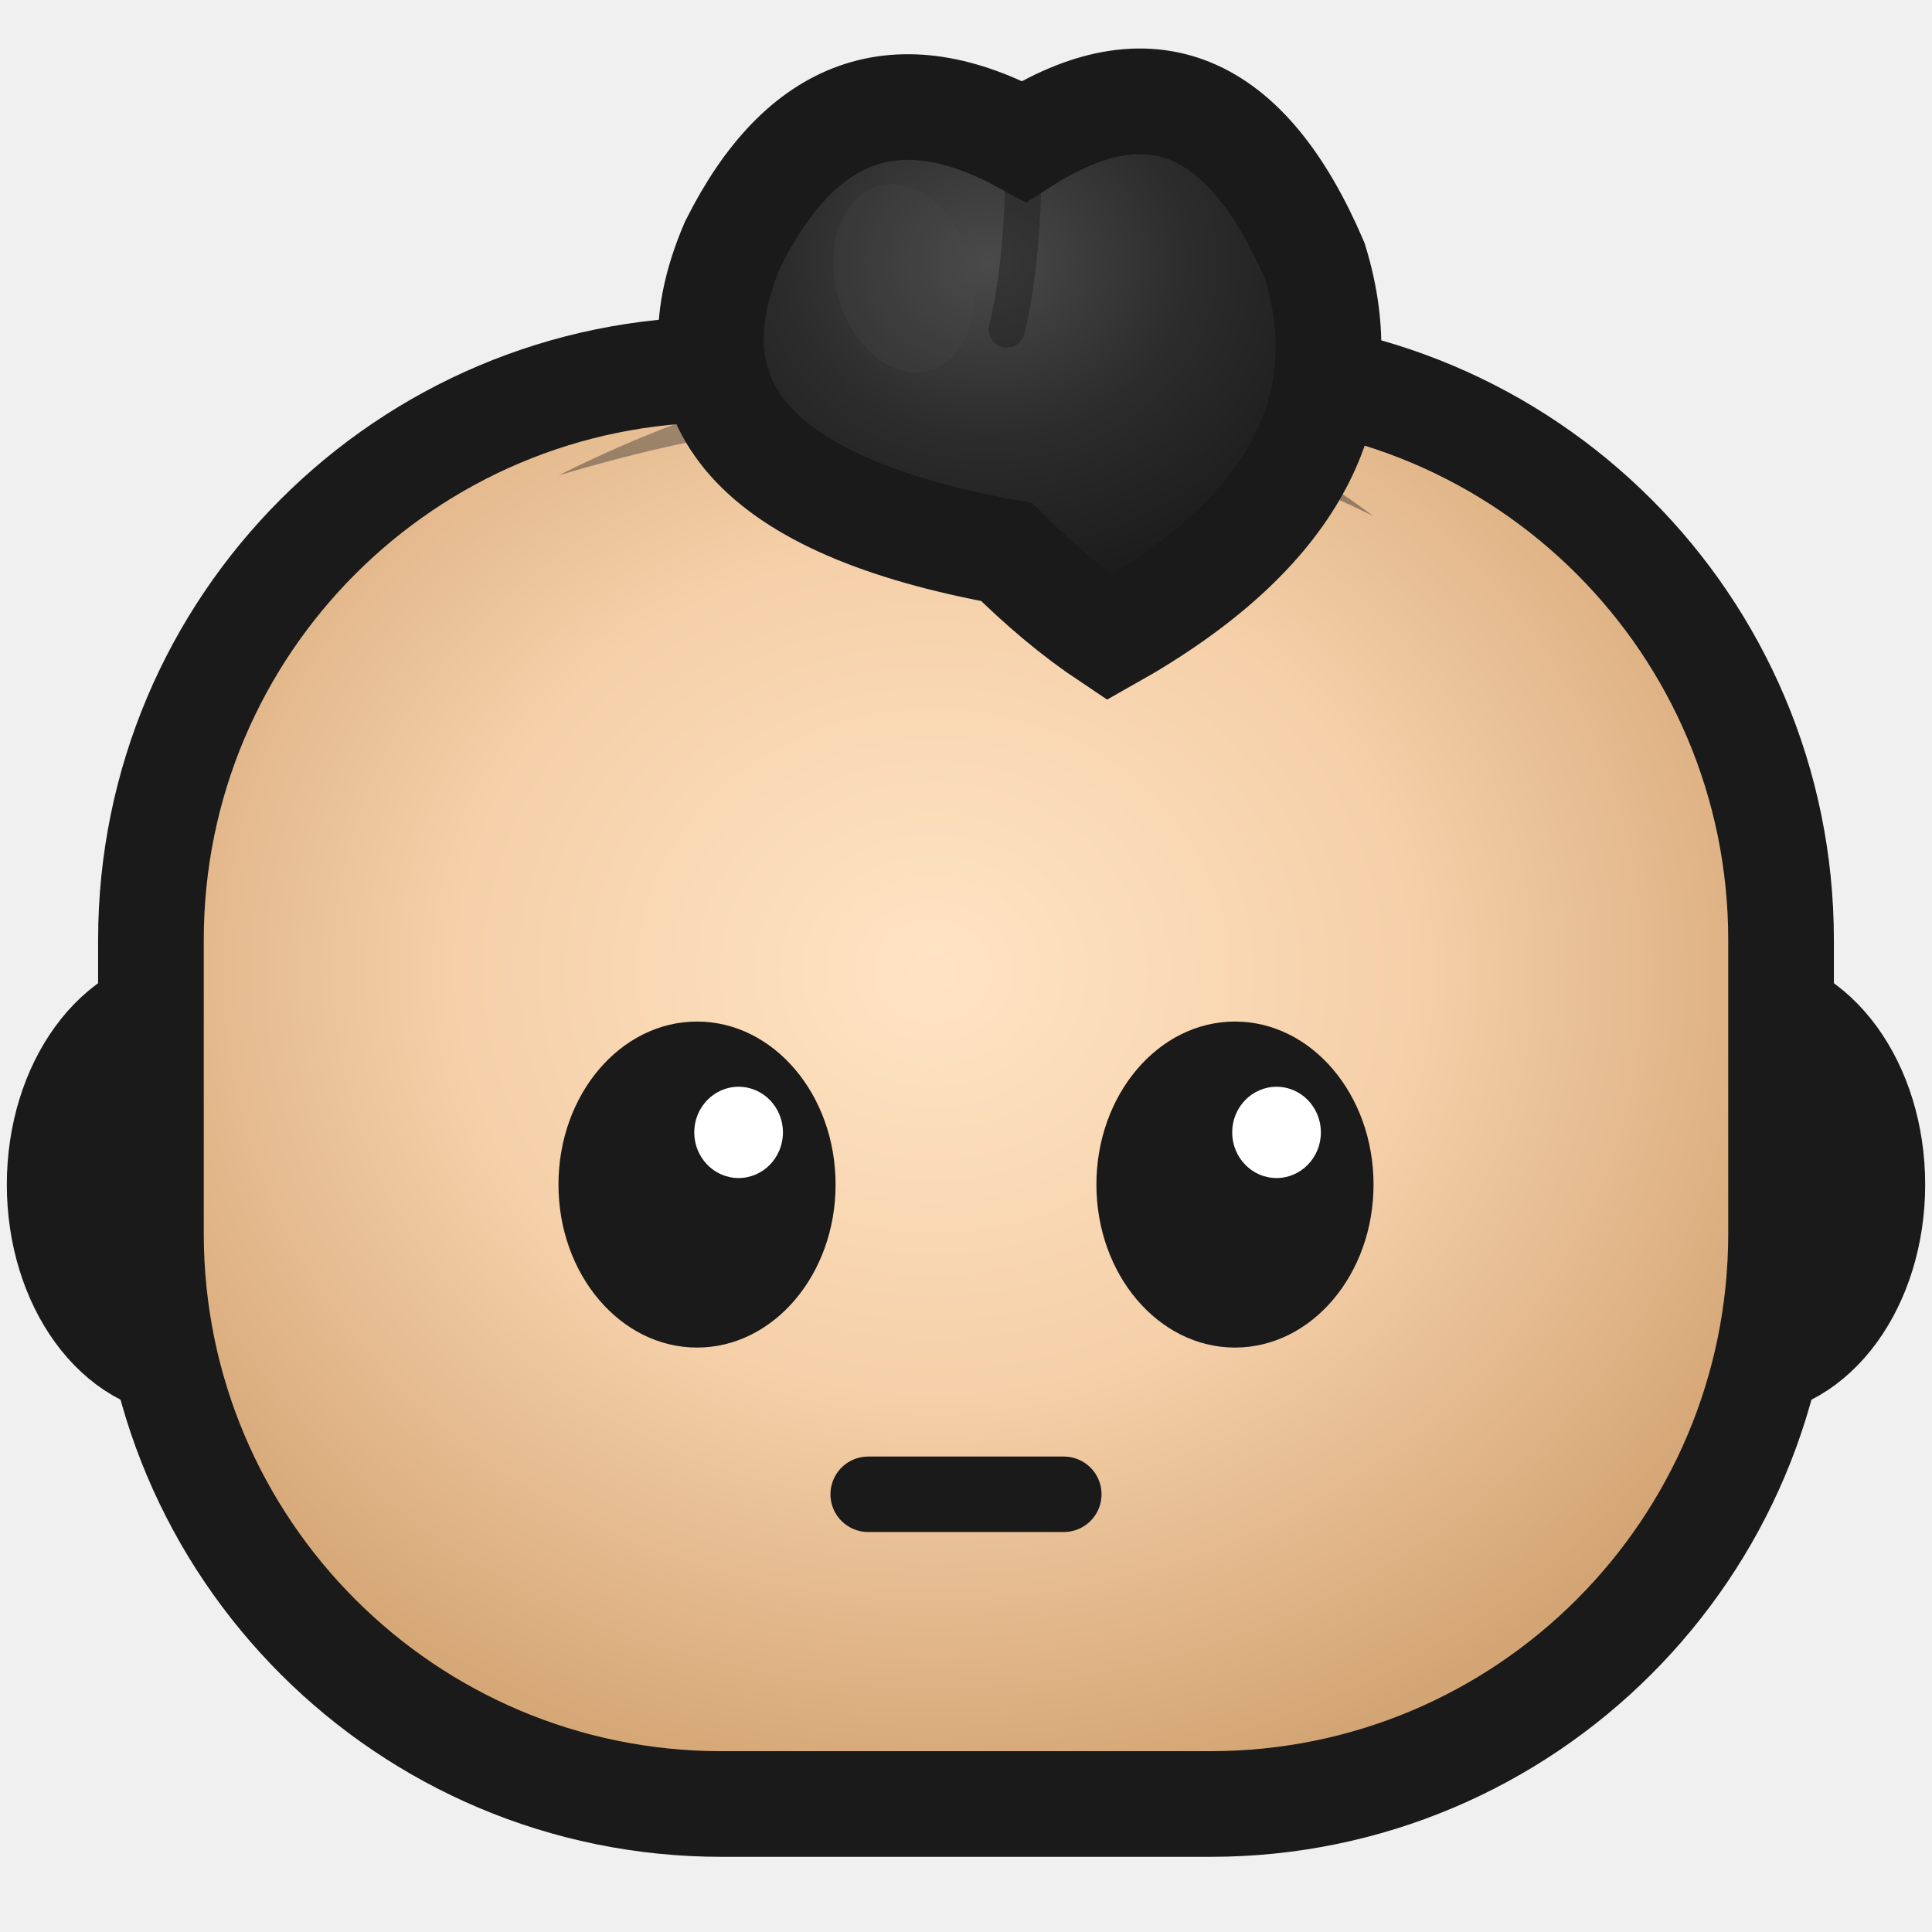
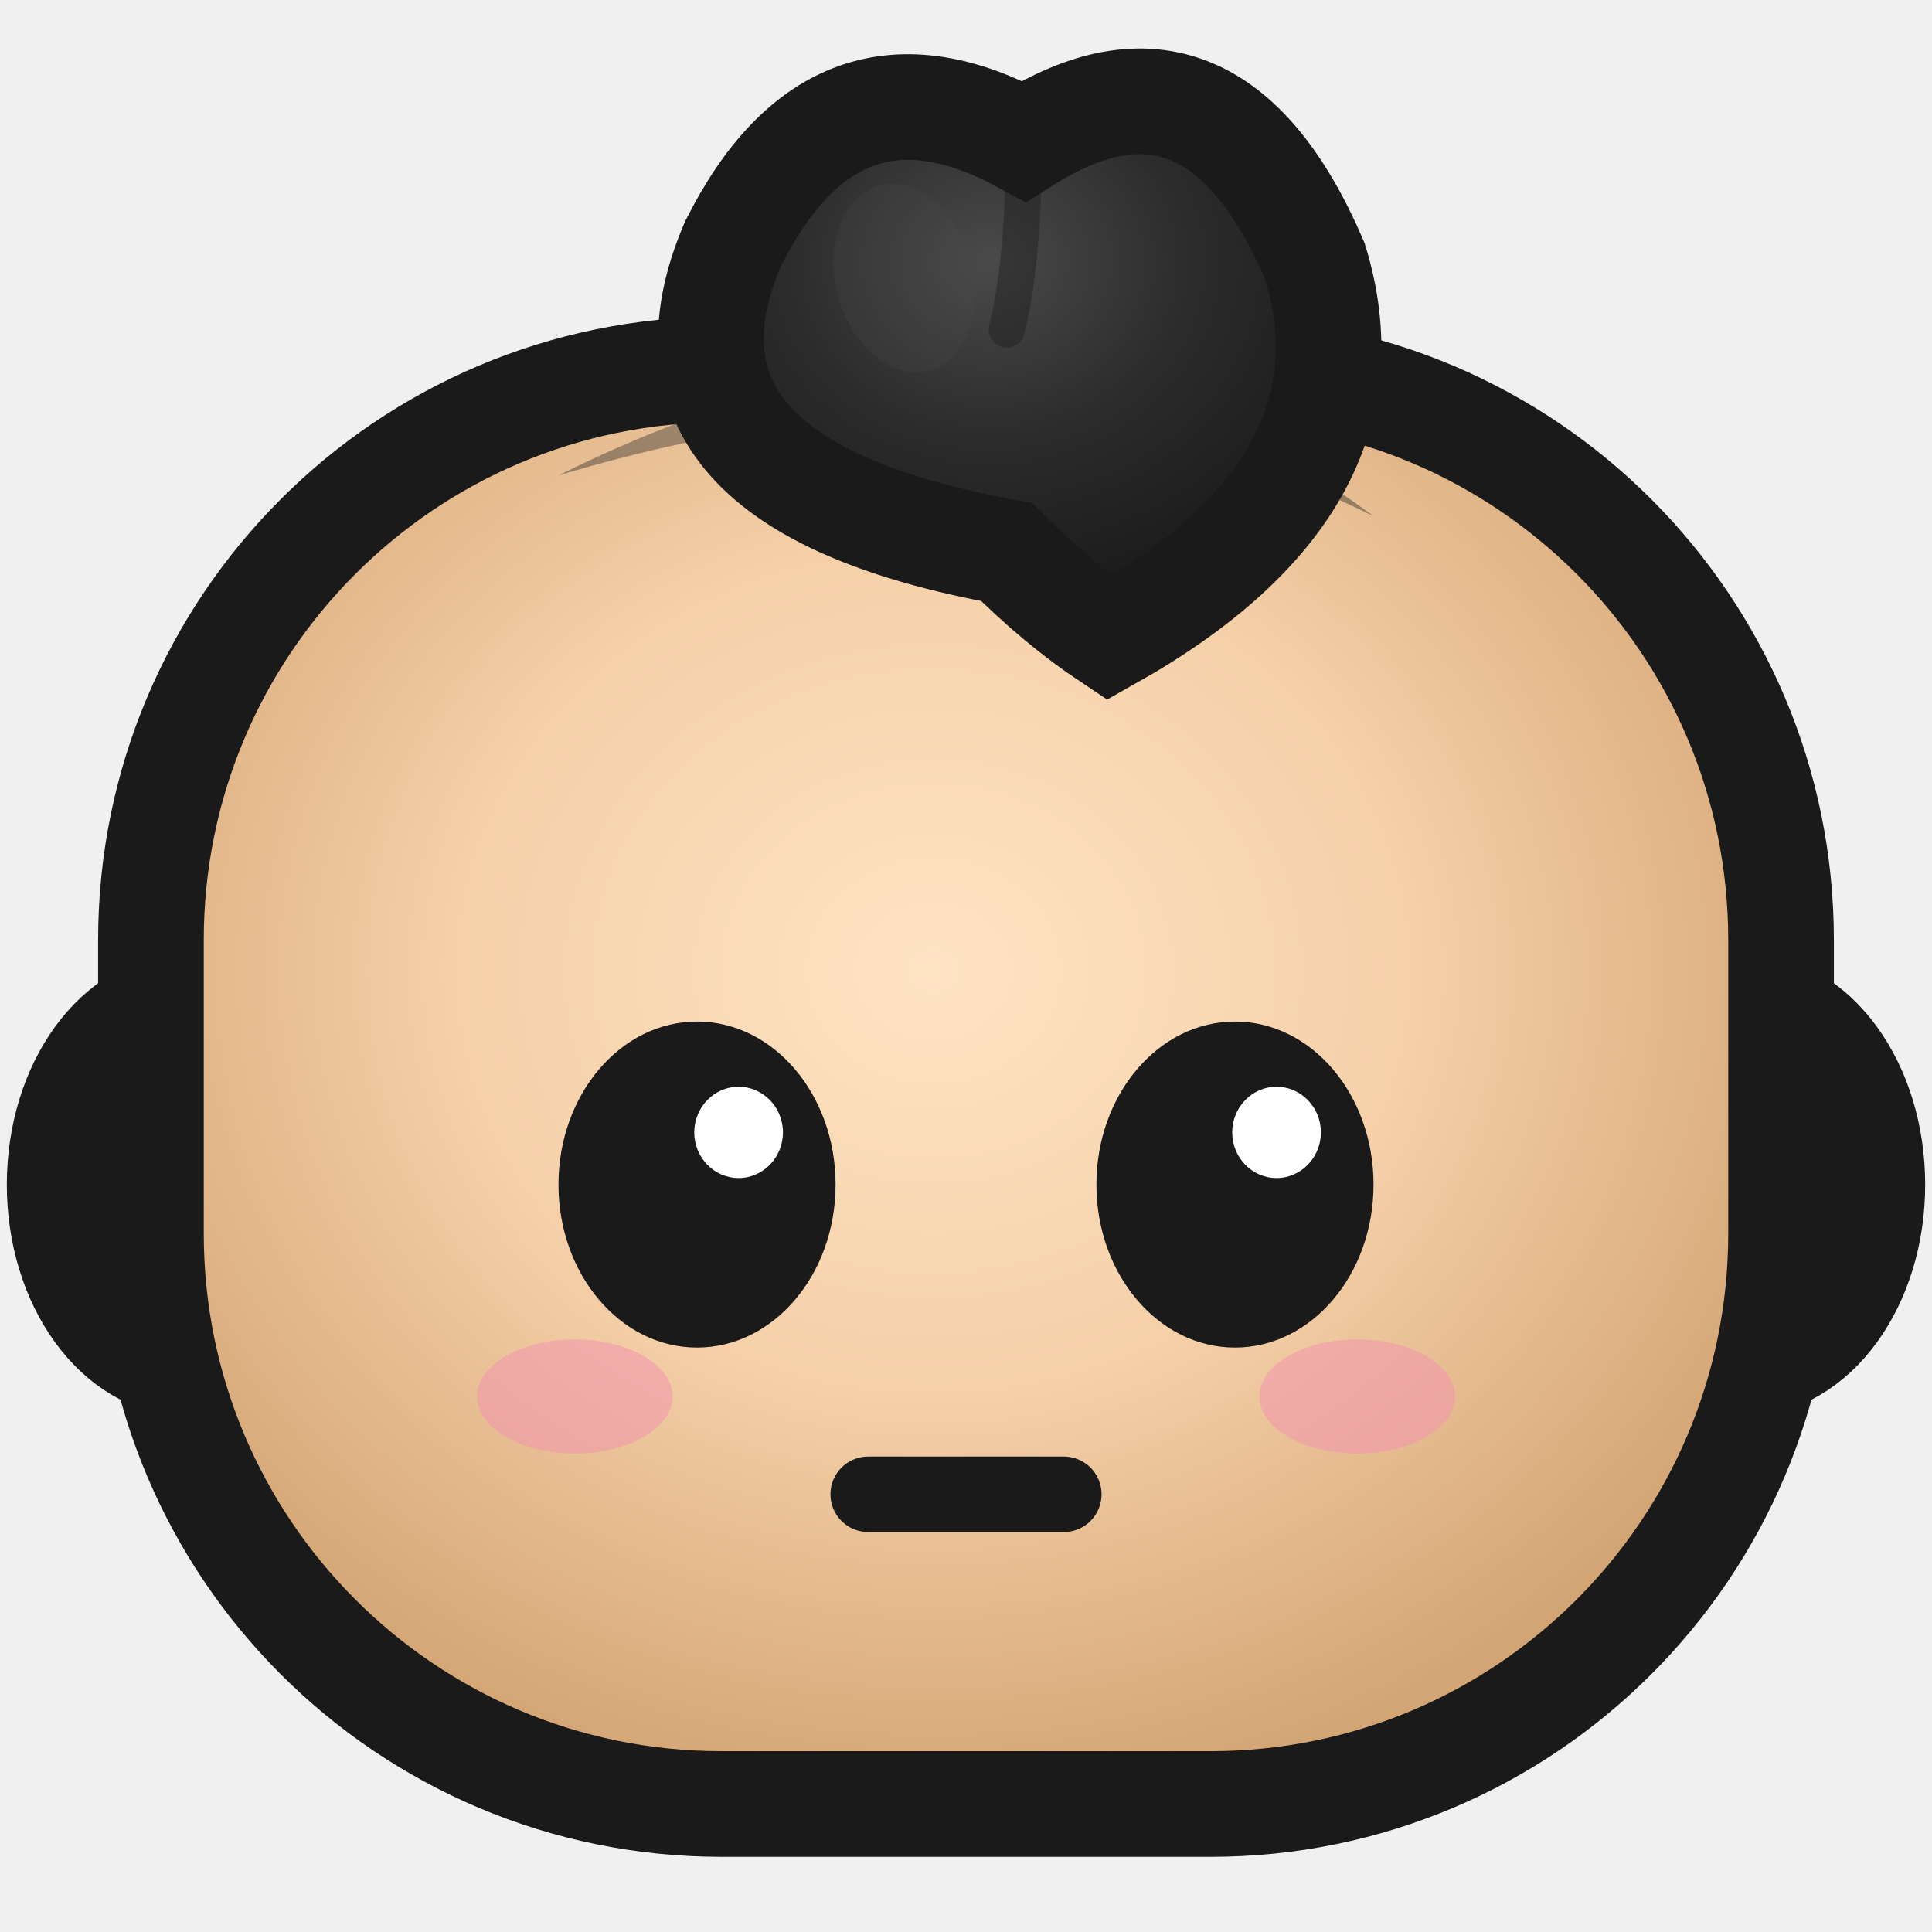
<svg xmlns="http://www.w3.org/2000/svg" viewBox="0 0 64 64" width="64" height="64" id="face_serious">
  <defs>
    <radialGradient id="headGrad" cx="48%" cy="42%" r="58%" fx="48%" fy="42%">
      <stop offset="0%" stop-color="#FFE4C4" />
      <stop offset="50%" stop-color="#F5D0A9" />
      <stop offset="100%" stop-color="#D4A574" />
    </radialGradient>
    <radialGradient id="headGradHair" cx="45%" cy="30%" r="65%" fx="45%" fy="30%">
      <stop offset="0%" stop-color="#4A4A4A" />
      <stop offset="50%" stop-color="#2C2C2C" />
      <stop offset="100%" stop-color="#1A1A1A" />
    </radialGradient>
  </defs>
  <ellipse cx="6.296" cy="39.24" rx="4.32" ry="5.94" fill="url(#headGrad)" stroke="#1A1A1A" stroke-width="3.5" />
  <ellipse cx="6.296" cy="39.24" rx="1.944" ry="3.267" fill="#D4A574" opacity="0.25" />
  <ellipse cx="57.704" cy="39.24" rx="4.32" ry="5.94" fill="url(#headGrad)" stroke="#1A1A1A" stroke-width="3.5" />
  <ellipse cx="57.704" cy="39.24" rx="1.944" ry="3.267" fill="#D4A574" opacity="0.25" />
  <rect x="5" y="12.24" width="54" height="47.52" rx="18.9" ry="18.9" fill="url(#headGrad)" stroke="#1A1A1A" stroke-width="3.5" />
  <path d="M18.5 15.75       Q 26.6 11.7, 33.35 12.24       Q 40.1 13.05, 45.5 17.1       Q 40.1 14.4, 33.35 13.86       Q 26.6 13.32, 18.5 15.75 Z" fill="url(#headGradHair)" opacity="0.4" />
  <path d="       M33.35 18.288       Q 20.876 16.02,         24.278 8.082       Q 27.68 1.278,         33.917 4.68       Q 40.154 0.711,         43.556 8.649       Q 45.824 16.02,         36.752 21.123       Q 35.051 19.989,         33.35 18.288 Z" fill="url(#headGradHair)" stroke="#1A1A1A" stroke-width="3.5" />
  <path d="M33.917 4.68       Q 33.917 8.649,         33.35 10.917" fill="none" stroke="#1A1A1A" stroke-width="1.2" stroke-linecap="round" opacity="0.4" />
  <ellipse cx="29.948" cy="9.216" rx="2.268" ry="3.175" fill="#4A4A4A" opacity="0.2" transform="rotate(-15 29.948 9.216)" />
  <ellipse cx="23.09" cy="39.24" rx="4.59" ry="5.4" fill="#1A1A1A" />
  <ellipse cx="24.467" cy="37.512" rx="1.469" ry="1.512" fill="#FFFFFF" />
  <ellipse cx="40.91" cy="39.24" rx="4.59" ry="5.4" fill="#1A1A1A" />
  <ellipse cx="42.287" cy="37.512" rx="1.469" ry="1.512" fill="#FFFFFF" />
+   <ellipse cx="19.04" cy="46.26" rx="3.24" ry="1.89" fill="#F48FB1" opacity="0.5" />
+   <ellipse cx="44.96" cy="46.26" rx="3.24" ry="1.89" fill="#F48FB1" opacity="0.5" />
  <line x1="28.76" y1="49.5" x2="35.24" y2="49.5" stroke="#1A1A1A" stroke-width="2.5" stroke-linecap="round" />
</svg>
